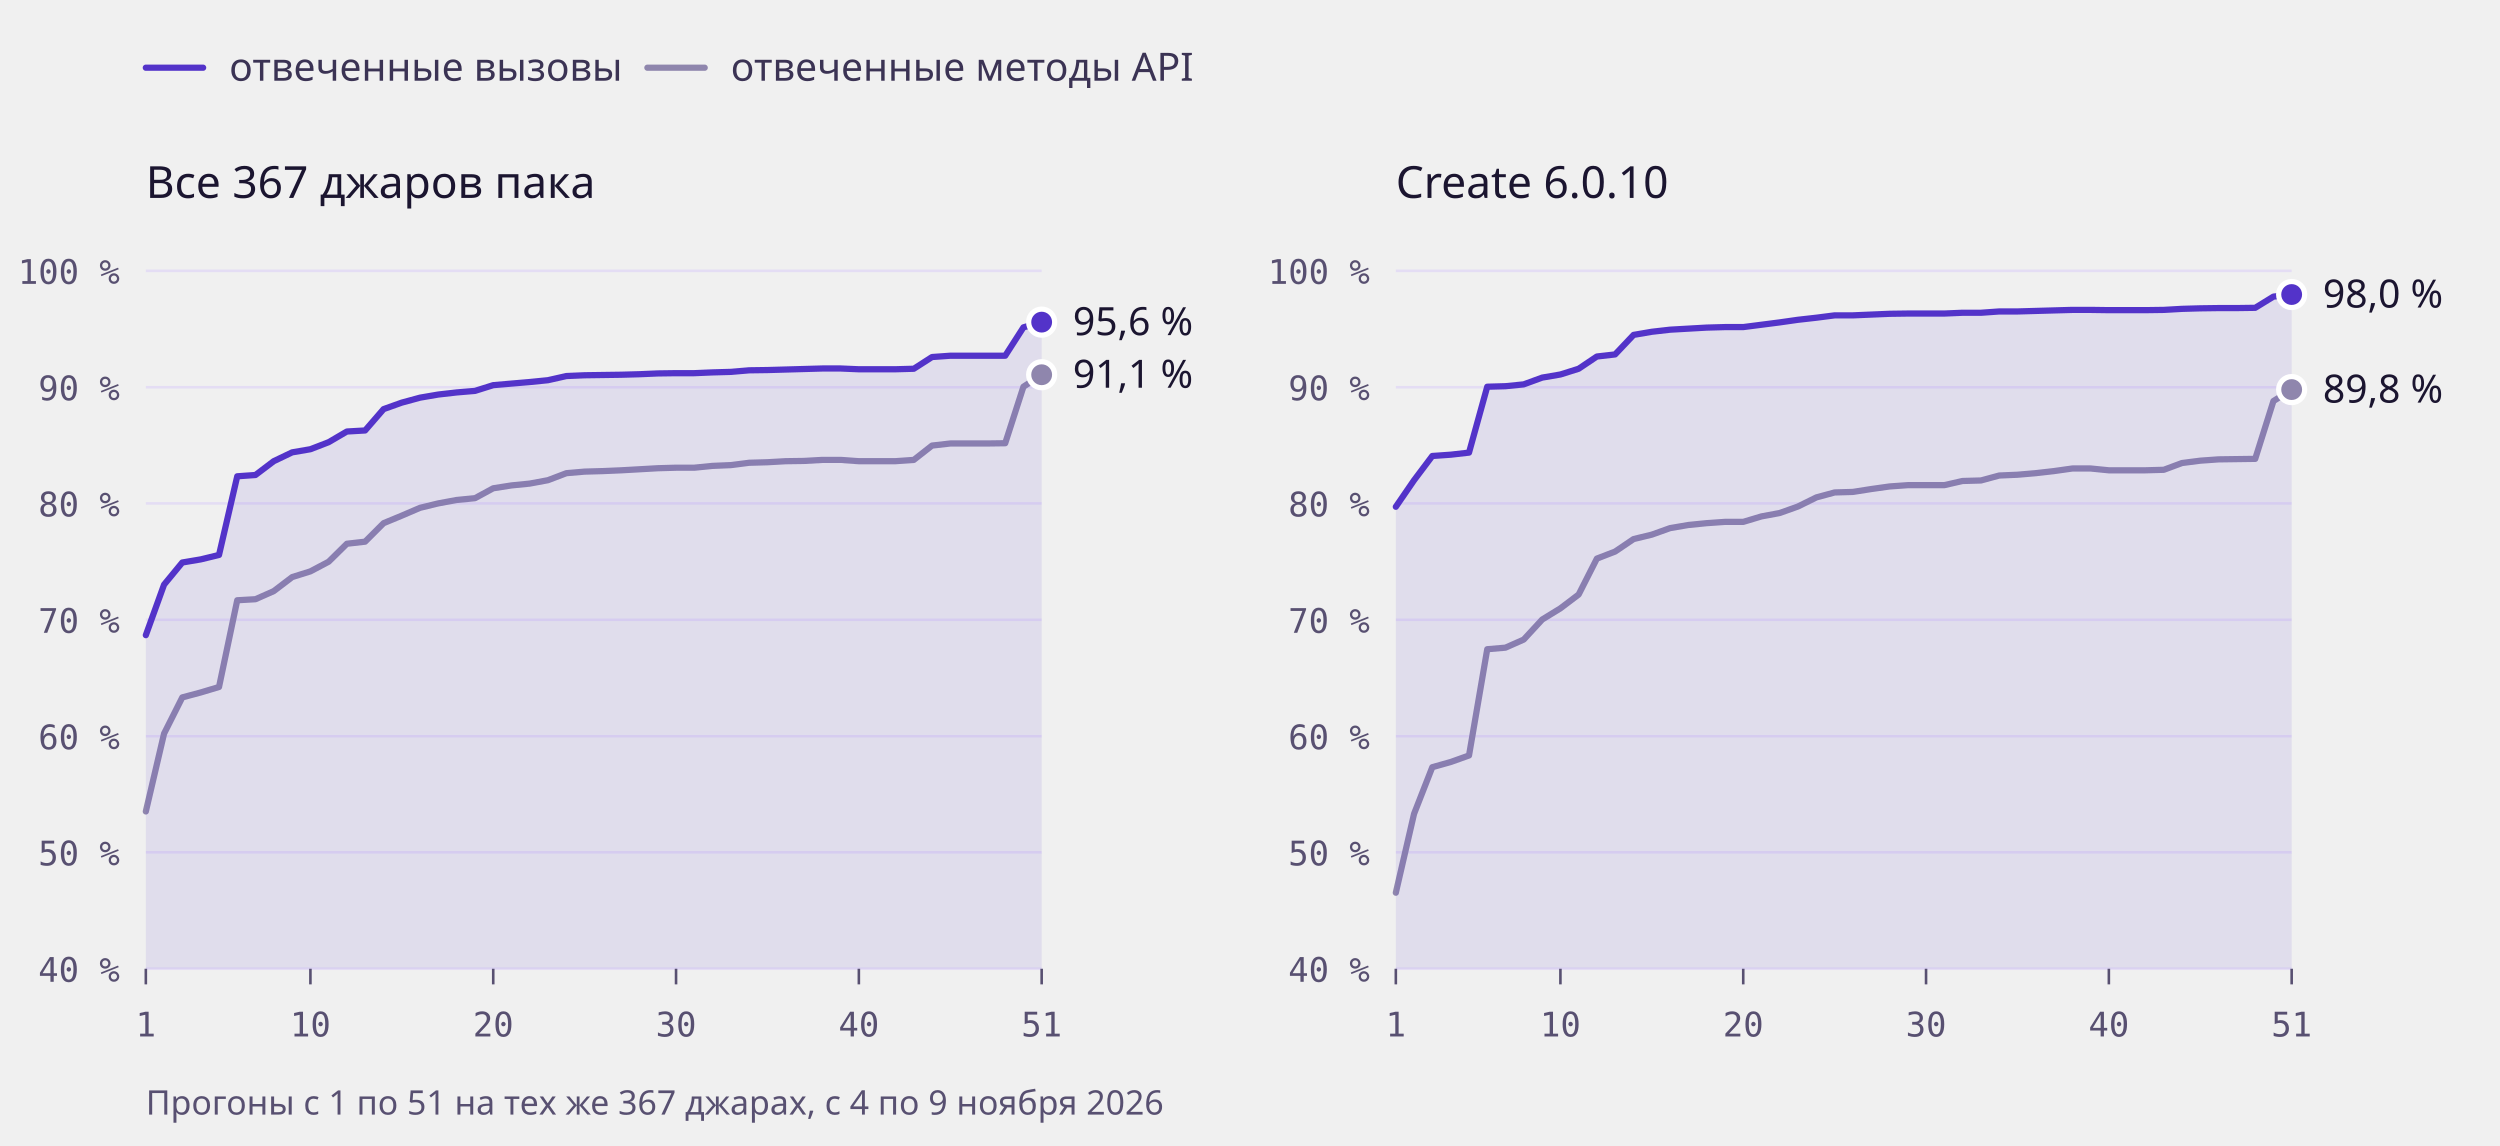
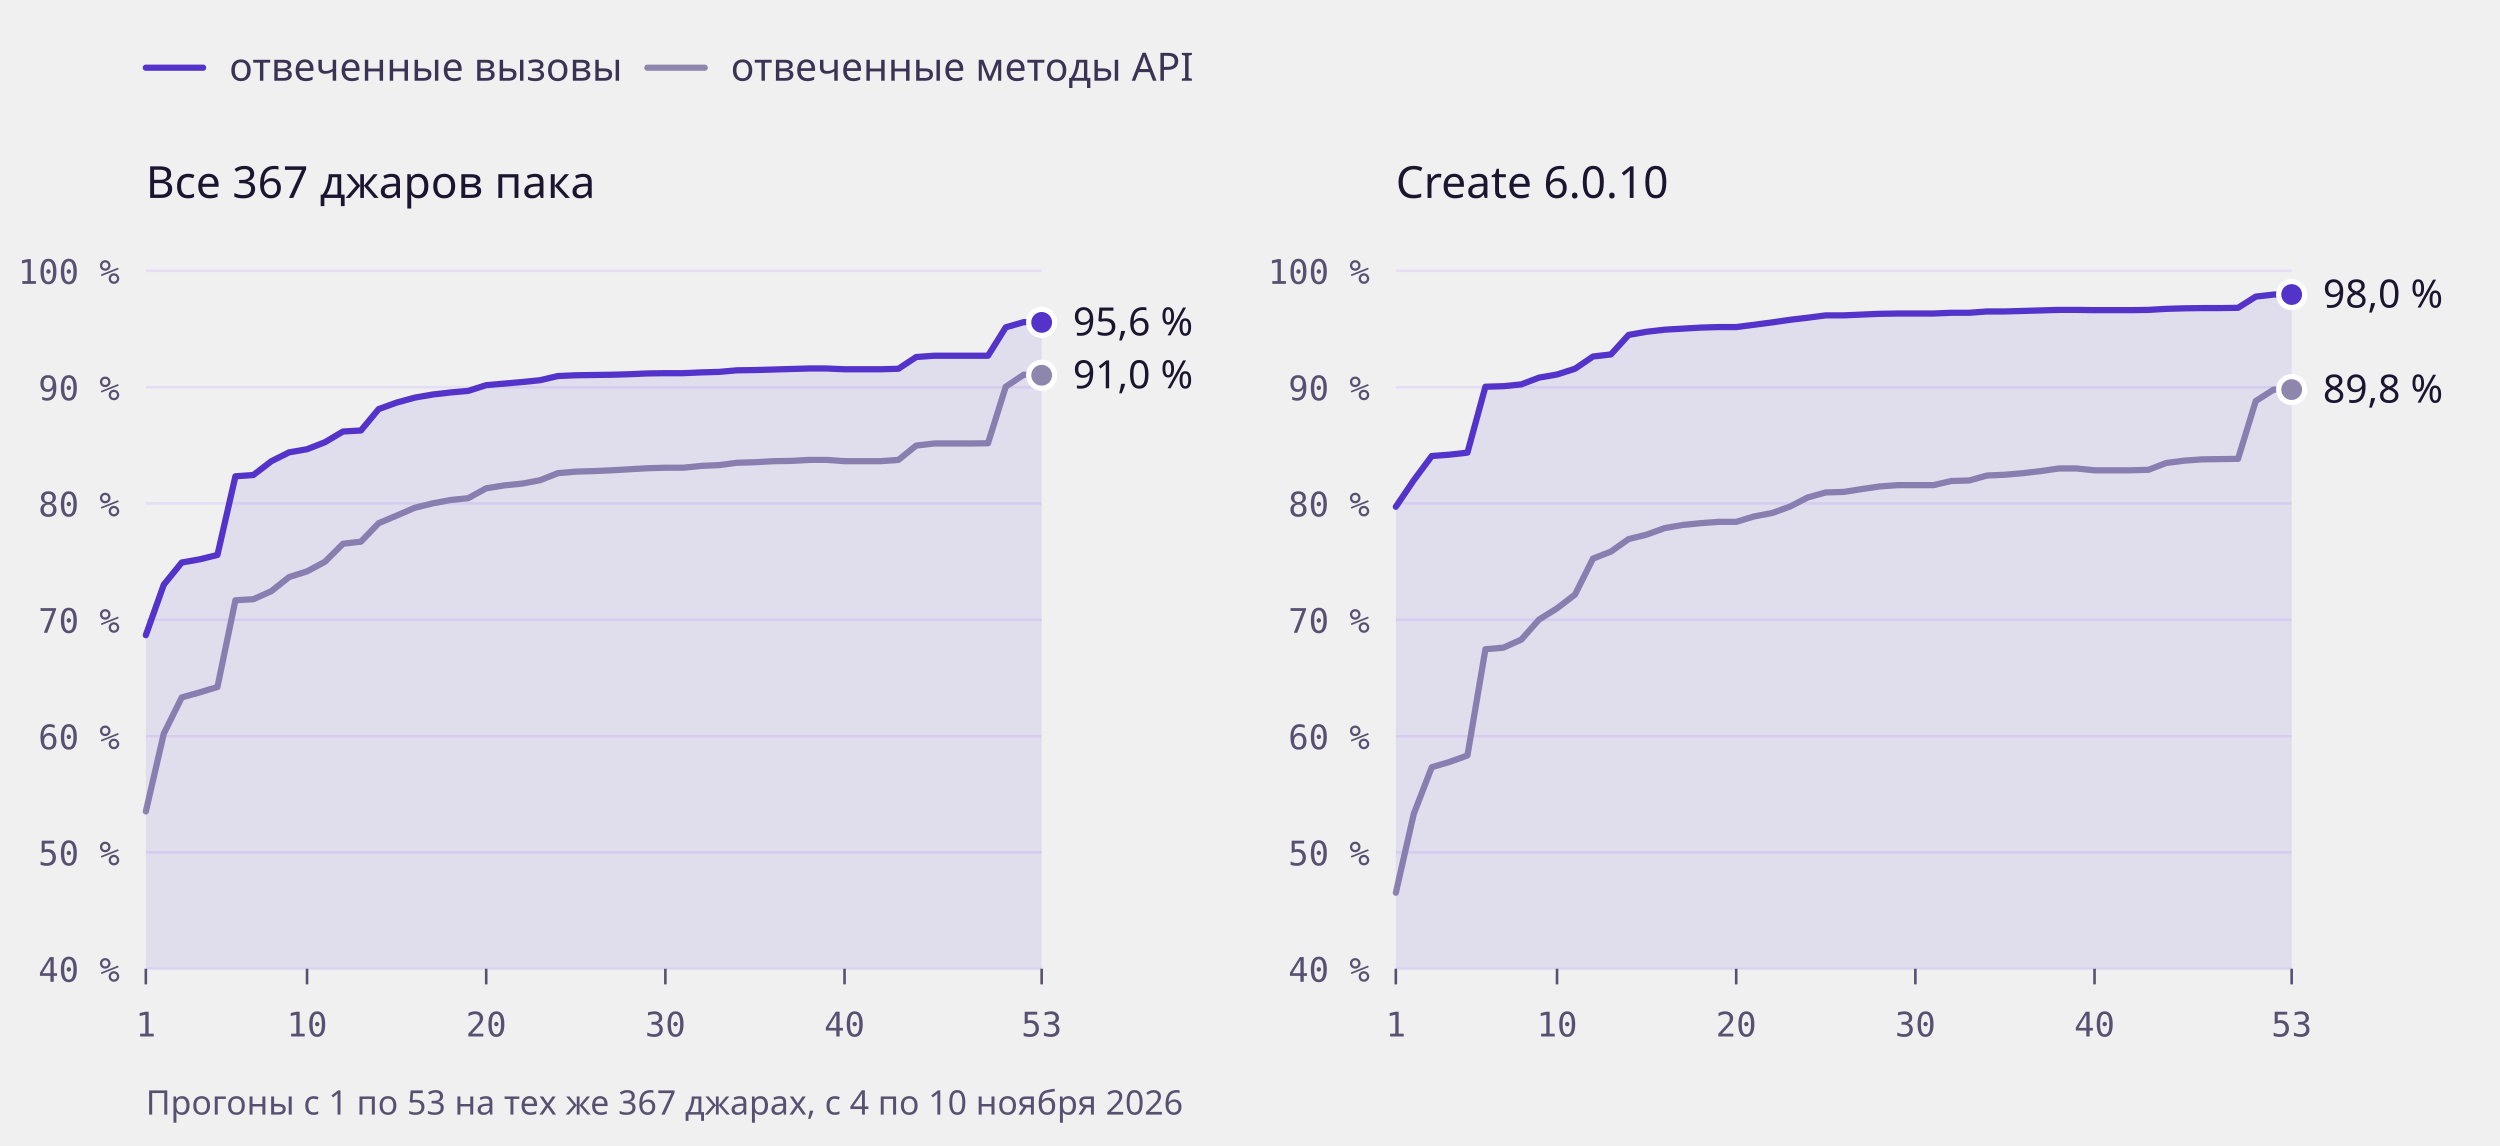
<svg xmlns="http://www.w3.org/2000/svg" viewBox="0 0 960 440" width="960" height="440" role="img" aria-labelledby="t d">
  <line x1="56" y1="26" x2="78" y2="26" stroke="#5333c9" stroke-width="2.4" stroke-linecap="round" />
  <text x="88.0" y="31.0" font-family="'HZ Geist', sans-serif" font-weight="400" font-size="15" fill="#3b3354">отвеченные вызовы</text>
  <line x1="248.6" y1="26" x2="270.6" y2="26" stroke="#8f86ad" stroke-width="2.4" stroke-linecap="round" />
  <text x="280.6" y="31.0" font-family="'HZ Geist', sans-serif" font-weight="400" font-size="15" fill="#3b3354">отвеченные методы API</text>
  <text x="56.0" y="76.0" font-family="'HZ Geist Medium', sans-serif" font-weight="500" font-size="17" fill="#1b1530">Все 367 джаров пака</text>
  <line x1="56" y1="372.0" x2="400" y2="372.0" stroke="#e4ddf4" stroke-width="1" />
  <text x="46.0" y="377.0" font-family="'HZ Geist Mono', ui-monospace, monospace" font-weight="400" font-size="13" fill="#585071" text-anchor="end">40 %</text>
  <line x1="56" y1="327.3" x2="400" y2="327.3" stroke="#e4ddf4" stroke-width="1" />
  <text x="46.0" y="332.3" font-family="'HZ Geist Mono', ui-monospace, monospace" font-weight="400" font-size="13" fill="#585071" text-anchor="end">50 %</text>
  <line x1="56" y1="282.7" x2="400" y2="282.7" stroke="#e4ddf4" stroke-width="1" />
  <text x="46.0" y="287.7" font-family="'HZ Geist Mono', ui-monospace, monospace" font-weight="400" font-size="13" fill="#585071" text-anchor="end">60 %</text>
  <line x1="56" y1="238.0" x2="400" y2="238.0" stroke="#e4ddf4" stroke-width="1" />
  <text x="46.0" y="243.0" font-family="'HZ Geist Mono', ui-monospace, monospace" font-weight="400" font-size="13" fill="#585071" text-anchor="end">70 %</text>
  <line x1="56" y1="193.3" x2="400" y2="193.3" stroke="#e4ddf4" stroke-width="1" />
  <text x="46.0" y="198.3" font-family="'HZ Geist Mono', ui-monospace, monospace" font-weight="400" font-size="13" fill="#585071" text-anchor="end">80 %</text>
  <line x1="56" y1="148.7" x2="400" y2="148.7" stroke="#e4ddf4" stroke-width="1" />
  <text x="46.0" y="153.7" font-family="'HZ Geist Mono', ui-monospace, monospace" font-weight="400" font-size="13" fill="#585071" text-anchor="end">90 %</text>
  <line x1="56" y1="104.0" x2="400" y2="104.0" stroke="#e4ddf4" stroke-width="1" />
  <text x="46.0" y="109.0" font-family="'HZ Geist Mono', ui-monospace, monospace" font-weight="400" font-size="13" fill="#585071" text-anchor="end">100 %</text>
  <line x1="56.0" y1="372" x2="56.0" y2="378" stroke="#585071" stroke-width="1" />
  <text x="56.0" y="398.0" font-family="'HZ Geist Mono', ui-monospace, monospace" font-weight="400" font-size="13" fill="#585071" text-anchor="middle">1</text>
-   <line x1="119.2" y1="372" x2="119.2" y2="378" stroke="#585071" stroke-width="1" />
-   <text x="119.2" y="398.0" font-family="'HZ Geist Mono', ui-monospace, monospace" font-weight="400" font-size="13" fill="#585071" text-anchor="middle">10</text>
-   <line x1="189.4" y1="372" x2="189.4" y2="378" stroke="#585071" stroke-width="1" />
-   <text x="189.4" y="398.0" font-family="'HZ Geist Mono', ui-monospace, monospace" font-weight="400" font-size="13" fill="#585071" text-anchor="middle">20</text>
-   <line x1="259.6" y1="372" x2="259.6" y2="378" stroke="#585071" stroke-width="1" />
-   <text x="259.6" y="398.0" font-family="'HZ Geist Mono', ui-monospace, monospace" font-weight="400" font-size="13" fill="#585071" text-anchor="middle">30</text>
-   <line x1="329.8" y1="372" x2="329.8" y2="378" stroke="#585071" stroke-width="1" />
-   <text x="329.8" y="398.0" font-family="'HZ Geist Mono', ui-monospace, monospace" font-weight="400" font-size="13" fill="#585071" text-anchor="middle">40</text>
+   <line x1="117.9" y1="372" x2="117.9" y2="378" stroke="#585071" stroke-width="1" />
+   <text x="117.9" y="398.0" font-family="'HZ Geist Mono', ui-monospace, monospace" font-weight="400" font-size="13" fill="#585071" text-anchor="middle">10</text>
+   <line x1="186.7" y1="372" x2="186.7" y2="378" stroke="#585071" stroke-width="1" />
+   <text x="186.7" y="398.0" font-family="'HZ Geist Mono', ui-monospace, monospace" font-weight="400" font-size="13" fill="#585071" text-anchor="middle">20</text>
+   <line x1="255.5" y1="372" x2="255.5" y2="378" stroke="#585071" stroke-width="1" />
+   <text x="255.5" y="398.0" font-family="'HZ Geist Mono', ui-monospace, monospace" font-weight="400" font-size="13" fill="#585071" text-anchor="middle">30</text>
+   <line x1="324.3" y1="372" x2="324.3" y2="378" stroke="#585071" stroke-width="1" />
+   <text x="324.3" y="398.0" font-family="'HZ Geist Mono', ui-monospace, monospace" font-weight="400" font-size="13" fill="#585071" text-anchor="middle">40</text>
  <line x1="400.0" y1="372" x2="400.0" y2="378" stroke="#585071" stroke-width="1" />
-   <text x="400.0" y="398.0" font-family="'HZ Geist Mono', ui-monospace, monospace" font-weight="400" font-size="13" fill="#585071" text-anchor="middle">51</text>
-   <polyline points="56.0,311.6 63.0,281.7 70.0,267.8 77.1,265.9 84.1,263.8 91.1,230.5 98.1,230.1 105.1,227.0 112.2,221.6 119.2,219.4 126.2,215.7 133.2,208.8 140.2,208.0 147.3,200.9 154.3,198.0 161.3,195.0 168.3,193.3 175.3,192.0 182.4,191.3 189.4,187.5 196.4,186.4 203.4,185.7 210.4,184.4 217.5,181.7 224.5,181.1 231.5,180.9 238.5,180.6 245.6,180.2 252.6,179.8 259.6,179.6 266.6,179.6 273.6,178.9 280.7,178.6 287.7,177.7 294.7,177.5 301.7,177.1 308.7,177.0 315.8,176.6 322.8,176.6 329.8,177.1 336.8,177.1 343.8,177.1 350.9,176.6 357.9,171.1 364.9,170.3 371.9,170.3 378.9,170.3 386.0,170.2 393.0,148.5 400.0,143.9" fill="none" stroke="#8f86ad" stroke-width="2.4" stroke-linejoin="round" stroke-linecap="round" />
-   <path d="M56.0,372 L56.0,243.9 L63.0,224.5 L70.0,216.0 L77.1,214.8 L84.1,213.1 L91.1,182.9 L98.1,182.4 L105.1,177.1 L112.2,173.7 L119.2,172.5 L126.2,169.8 L133.2,165.7 L140.2,165.3 L147.3,157.1 L154.3,154.6 L161.3,152.7 L168.3,151.5 L175.3,150.7 L182.4,150.1 L189.4,147.9 L196.4,147.3 L203.4,146.7 L210.4,146.0 L217.5,144.4 L224.5,144.1 L231.5,144.0 L238.5,143.9 L245.6,143.7 L252.6,143.4 L259.6,143.3 L266.6,143.3 L273.6,143.0 L280.7,142.8 L287.7,142.2 L294.7,142.1 L301.7,141.9 L308.7,141.7 L315.8,141.5 L322.8,141.5 L329.8,141.8 L336.8,141.8 L343.8,141.8 L350.9,141.6 L357.9,137.1 L364.9,136.6 L371.9,136.6 L378.9,136.6 L386.0,136.6 L393.0,125.7 L400.0,123.7 L400.0,372 Z" fill="#5333c9" opacity="0.1" />
-   <polyline points="56.0,243.9 63.0,224.5 70.0,216.0 77.1,214.8 84.1,213.1 91.1,182.9 98.1,182.4 105.1,177.1 112.2,173.7 119.2,172.5 126.2,169.8 133.2,165.7 140.2,165.3 147.3,157.1 154.3,154.6 161.3,152.7 168.3,151.5 175.3,150.7 182.4,150.1 189.4,147.9 196.4,147.3 203.4,146.7 210.4,146.0 217.5,144.4 224.5,144.1 231.5,144.0 238.5,143.9 245.6,143.7 252.6,143.4 259.6,143.3 266.6,143.3 273.6,143.0 280.7,142.8 287.7,142.2 294.7,142.1 301.7,141.9 308.7,141.7 315.8,141.5 322.8,141.5 329.8,141.8 336.8,141.8 343.8,141.8 350.9,141.6 357.9,137.1 364.9,136.6 371.9,136.6 378.9,136.6 386.0,136.6 393.0,125.7 400.0,123.7" fill="none" stroke="#5333c9" stroke-width="2.4" stroke-linejoin="round" stroke-linecap="round" />
-   <circle cx="400.0" cy="123.7" r="5" fill="#5333c9" stroke="#ffffff" stroke-width="2" />
-   <circle cx="400.0" cy="143.9" r="5" fill="#8f86ad" stroke="#ffffff" stroke-width="2" />
-   <text x="412.0" y="128.7" font-family="'HZ Geist Medium', sans-serif" font-weight="500" font-size="15" fill="#1b1530">95,6 %</text>
-   <text x="412.0" y="148.9" font-family="'HZ Geist Medium', sans-serif" font-weight="500" font-size="15" fill="#1b1530">91,1 %</text>
+   <text x="400.0" y="398.0" font-family="'HZ Geist Mono', ui-monospace, monospace" font-weight="400" font-size="13" fill="#585071" text-anchor="middle">53</text>
+   <polyline points="56.0,311.6 62.9,281.7 69.8,267.8 76.6,265.9 83.5,263.8 90.4,230.5 97.3,230.1 104.2,227.0 111.0,221.6 117.9,219.4 124.8,215.7 131.7,208.8 138.6,208.0 145.4,200.9 152.3,198.0 159.2,195.0 166.1,193.3 173.0,192.0 179.8,191.3 186.7,187.5 193.6,186.4 200.5,185.7 207.4,184.4 214.2,181.7 221.1,181.1 228.0,180.9 234.9,180.6 241.8,180.2 248.6,179.8 255.5,179.6 262.4,179.6 269.3,178.9 276.2,178.6 283.0,177.7 289.9,177.5 296.8,177.1 303.7,177.0 310.6,176.6 317.4,176.6 324.3,177.1 331.2,177.1 338.1,177.1 345.0,176.6 351.8,171.1 358.7,170.3 365.6,170.3 372.5,170.3 379.4,170.2 386.2,148.5 393.1,143.9 400.0,144.1" fill="none" stroke="#8f86ad" stroke-width="2.4" stroke-linejoin="round" stroke-linecap="round" />
+   <path d="M56.0,372 L56.0,243.9 L62.9,224.5 L69.8,216.0 L76.6,214.8 L83.5,213.1 L90.4,182.9 L97.3,182.4 L104.2,177.1 L111.0,173.7 L117.9,172.5 L124.8,169.8 L131.7,165.7 L138.6,165.3 L145.4,157.1 L152.3,154.6 L159.2,152.7 L166.1,151.5 L173.0,150.7 L179.8,150.1 L186.7,147.9 L193.6,147.3 L200.5,146.7 L207.4,146.0 L214.2,144.4 L221.1,144.1 L228.0,144.0 L234.9,143.9 L241.8,143.7 L248.6,143.4 L255.5,143.3 L262.4,143.3 L269.3,143.0 L276.2,142.8 L283.0,142.2 L289.9,142.1 L296.8,141.9 L303.7,141.7 L310.6,141.5 L317.4,141.5 L324.3,141.8 L331.2,141.8 L338.1,141.8 L345.0,141.6 L351.8,137.1 L358.7,136.6 L365.6,136.6 L372.5,136.6 L379.4,136.6 L386.2,125.7 L393.1,123.7 L400.0,123.8 L400.0,372 Z" fill="#5333c9" opacity="0.1" />
+   <polyline points="56.0,243.9 62.9,224.5 69.8,216.0 76.6,214.8 83.5,213.1 90.4,182.9 97.3,182.4 104.2,177.1 111.0,173.7 117.9,172.5 124.8,169.8 131.7,165.7 138.6,165.3 145.4,157.1 152.3,154.6 159.2,152.7 166.1,151.5 173.0,150.7 179.8,150.1 186.7,147.9 193.6,147.3 200.5,146.7 207.4,146.0 214.2,144.4 221.1,144.1 228.0,144.0 234.9,143.9 241.8,143.7 248.6,143.4 255.5,143.3 262.4,143.3 269.3,143.0 276.2,142.8 283.0,142.2 289.9,142.1 296.8,141.9 303.7,141.7 310.6,141.5 317.4,141.5 324.3,141.8 331.2,141.8 338.1,141.8 345.0,141.6 351.8,137.1 358.7,136.6 365.6,136.6 372.5,136.6 379.4,136.6 386.2,125.7 393.1,123.7 400.0,123.8" fill="none" stroke="#5333c9" stroke-width="2.4" stroke-linejoin="round" stroke-linecap="round" />
+   <circle cx="400.0" cy="123.8" r="5" fill="#5333c9" stroke="#ffffff" stroke-width="2" />
+   <circle cx="400.0" cy="144.1" r="5" fill="#8f86ad" stroke="#ffffff" stroke-width="2" />
+   <text x="412.0" y="128.8" font-family="'HZ Geist Medium', sans-serif" font-weight="500" font-size="15" fill="#1b1530">95,6 %</text>
+   <text x="412.0" y="149.1" font-family="'HZ Geist Medium', sans-serif" font-weight="500" font-size="15" fill="#1b1530">91,0 %</text>
  <text x="536.0" y="76.0" font-family="'HZ Geist Medium', sans-serif" font-weight="500" font-size="17" fill="#1b1530">Create 6.0.10</text>
  <line x1="536" y1="372.0" x2="880" y2="372.0" stroke="#e4ddf4" stroke-width="1" />
  <text x="526.0" y="377.0" font-family="'HZ Geist Mono', ui-monospace, monospace" font-weight="400" font-size="13" fill="#585071" text-anchor="end">40 %</text>
  <line x1="536" y1="327.3" x2="880" y2="327.3" stroke="#e4ddf4" stroke-width="1" />
  <text x="526.0" y="332.3" font-family="'HZ Geist Mono', ui-monospace, monospace" font-weight="400" font-size="13" fill="#585071" text-anchor="end">50 %</text>
  <line x1="536" y1="282.7" x2="880" y2="282.7" stroke="#e4ddf4" stroke-width="1" />
  <text x="526.0" y="287.7" font-family="'HZ Geist Mono', ui-monospace, monospace" font-weight="400" font-size="13" fill="#585071" text-anchor="end">60 %</text>
  <line x1="536" y1="238.0" x2="880" y2="238.0" stroke="#e4ddf4" stroke-width="1" />
  <text x="526.0" y="243.0" font-family="'HZ Geist Mono', ui-monospace, monospace" font-weight="400" font-size="13" fill="#585071" text-anchor="end">70 %</text>
  <line x1="536" y1="193.3" x2="880" y2="193.3" stroke="#e4ddf4" stroke-width="1" />
  <text x="526.0" y="198.3" font-family="'HZ Geist Mono', ui-monospace, monospace" font-weight="400" font-size="13" fill="#585071" text-anchor="end">80 %</text>
  <line x1="536" y1="148.7" x2="880" y2="148.7" stroke="#e4ddf4" stroke-width="1" />
  <text x="526.0" y="153.7" font-family="'HZ Geist Mono', ui-monospace, monospace" font-weight="400" font-size="13" fill="#585071" text-anchor="end">90 %</text>
  <line x1="536" y1="104.0" x2="880" y2="104.0" stroke="#e4ddf4" stroke-width="1" />
  <text x="526.0" y="109.0" font-family="'HZ Geist Mono', ui-monospace, monospace" font-weight="400" font-size="13" fill="#585071" text-anchor="end">100 %</text>
  <line x1="536.0" y1="372" x2="536.0" y2="378" stroke="#585071" stroke-width="1" />
  <text x="536.0" y="398.0" font-family="'HZ Geist Mono', ui-monospace, monospace" font-weight="400" font-size="13" fill="#585071" text-anchor="middle">1</text>
-   <line x1="599.2" y1="372" x2="599.2" y2="378" stroke="#585071" stroke-width="1" />
-   <text x="599.2" y="398.0" font-family="'HZ Geist Mono', ui-monospace, monospace" font-weight="400" font-size="13" fill="#585071" text-anchor="middle">10</text>
-   <line x1="669.4" y1="372" x2="669.4" y2="378" stroke="#585071" stroke-width="1" />
-   <text x="669.4" y="398.0" font-family="'HZ Geist Mono', ui-monospace, monospace" font-weight="400" font-size="13" fill="#585071" text-anchor="middle">20</text>
-   <line x1="739.6" y1="372" x2="739.6" y2="378" stroke="#585071" stroke-width="1" />
-   <text x="739.6" y="398.0" font-family="'HZ Geist Mono', ui-monospace, monospace" font-weight="400" font-size="13" fill="#585071" text-anchor="middle">30</text>
-   <line x1="809.8" y1="372" x2="809.8" y2="378" stroke="#585071" stroke-width="1" />
-   <text x="809.8" y="398.0" font-family="'HZ Geist Mono', ui-monospace, monospace" font-weight="400" font-size="13" fill="#585071" text-anchor="middle">40</text>
+   <line x1="597.9" y1="372" x2="597.9" y2="378" stroke="#585071" stroke-width="1" />
+   <text x="597.9" y="398.0" font-family="'HZ Geist Mono', ui-monospace, monospace" font-weight="400" font-size="13" fill="#585071" text-anchor="middle">10</text>
+   <line x1="666.7" y1="372" x2="666.7" y2="378" stroke="#585071" stroke-width="1" />
+   <text x="666.7" y="398.0" font-family="'HZ Geist Mono', ui-monospace, monospace" font-weight="400" font-size="13" fill="#585071" text-anchor="middle">20</text>
+   <line x1="735.5" y1="372" x2="735.5" y2="378" stroke="#585071" stroke-width="1" />
+   <text x="735.5" y="398.0" font-family="'HZ Geist Mono', ui-monospace, monospace" font-weight="400" font-size="13" fill="#585071" text-anchor="middle">30</text>
+   <line x1="804.3" y1="372" x2="804.3" y2="378" stroke="#585071" stroke-width="1" />
+   <text x="804.3" y="398.0" font-family="'HZ Geist Mono', ui-monospace, monospace" font-weight="400" font-size="13" fill="#585071" text-anchor="middle">40</text>
  <line x1="880.0" y1="372" x2="880.0" y2="378" stroke="#585071" stroke-width="1" />
-   <text x="880.0" y="398.0" font-family="'HZ Geist Mono', ui-monospace, monospace" font-weight="400" font-size="13" fill="#585071" text-anchor="middle">51</text>
-   <polyline points="536.0,342.8 543.0,312.5 550.0,294.6 557.1,292.6 564.1,290.1 571.1,249.3 578.1,248.7 585.1,245.6 592.2,237.9 599.2,233.6 606.2,228.3 613.2,214.5 620.2,211.8 627.3,207.0 634.3,205.3 641.3,202.8 648.3,201.6 655.3,200.9 662.4,200.4 669.4,200.4 676.4,198.3 683.4,197.0 690.4,194.5 697.5,191.0 704.5,189.1 711.5,188.9 718.5,187.8 725.6,186.8 732.6,186.3 739.6,186.3 746.6,186.3 753.6,184.7 760.7,184.5 767.7,182.6 774.7,182.3 781.7,181.7 788.7,180.9 795.8,179.9 802.8,179.9 809.8,180.6 816.8,180.6 823.8,180.6 830.9,180.4 837.9,177.8 844.9,176.9 851.9,176.4 858.9,176.3 866.0,176.2 873.0,154.0 880.0,149.6" fill="none" stroke="#8f86ad" stroke-width="2.4" stroke-linejoin="round" stroke-linecap="round" />
-   <path d="M536.0,372 L536.0,194.6 L543.0,184.4 L550.0,175.1 L557.1,174.6 L564.1,173.8 L571.1,148.5 L578.1,148.3 L585.1,147.6 L592.2,145.0 L599.2,143.8 L606.2,141.6 L613.2,136.9 L620.2,136.1 L627.3,128.6 L634.3,127.4 L641.3,126.6 L648.3,126.2 L655.3,125.8 L662.4,125.6 L669.4,125.6 L676.4,124.7 L683.4,123.8 L690.4,122.8 L697.5,122.0 L704.5,121.1 L711.5,121.1 L718.5,120.8 L725.6,120.5 L732.6,120.4 L739.6,120.4 L746.6,120.4 L753.6,120.1 L760.7,120.1 L767.7,119.6 L774.7,119.6 L781.7,119.4 L788.7,119.2 L795.8,119.0 L802.8,119.0 L809.8,119.1 L816.8,119.1 L823.8,119.1 L830.9,119.0 L837.9,118.6 L844.9,118.4 L851.9,118.3 L858.9,118.3 L866.0,118.2 L873.0,113.9 L880.0,113.1 L880.0,372 Z" fill="#5333c9" opacity="0.1" />
-   <polyline points="536.0,194.6 543.0,184.4 550.0,175.1 557.1,174.6 564.1,173.8 571.1,148.5 578.1,148.3 585.1,147.6 592.2,145.0 599.2,143.8 606.2,141.6 613.2,136.9 620.2,136.1 627.3,128.6 634.3,127.4 641.3,126.6 648.3,126.2 655.3,125.8 662.4,125.6 669.4,125.6 676.4,124.7 683.4,123.8 690.4,122.8 697.5,122.0 704.5,121.1 711.5,121.1 718.5,120.8 725.6,120.5 732.6,120.4 739.6,120.4 746.6,120.4 753.6,120.1 760.7,120.1 767.7,119.6 774.7,119.6 781.7,119.4 788.7,119.2 795.8,119.0 802.8,119.0 809.8,119.1 816.8,119.1 823.8,119.1 830.9,119.0 837.9,118.6 844.9,118.4 851.9,118.3 858.9,118.3 866.0,118.2 873.0,113.9 880.0,113.1" fill="none" stroke="#5333c9" stroke-width="2.4" stroke-linejoin="round" stroke-linecap="round" />
+   <text x="880.0" y="398.0" font-family="'HZ Geist Mono', ui-monospace, monospace" font-weight="400" font-size="13" fill="#585071" text-anchor="middle">53</text>
+   <polyline points="536.0,342.8 542.9,312.5 549.8,294.6 556.6,292.6 563.5,290.1 570.4,249.3 577.3,248.7 584.2,245.6 591.0,237.9 597.9,233.6 604.8,228.3 611.7,214.5 618.6,211.8 625.4,207.0 632.3,205.3 639.2,202.8 646.1,201.6 653.0,200.9 659.8,200.4 666.7,200.4 673.6,198.3 680.5,197.0 687.4,194.5 694.2,191.0 701.1,189.1 708.0,188.9 714.9,187.8 721.8,186.8 728.6,186.3 735.5,186.3 742.4,186.3 749.3,184.7 756.2,184.5 763.0,182.6 769.9,182.3 776.8,181.7 783.7,180.9 790.6,179.9 797.4,179.9 804.3,180.6 811.2,180.6 818.1,180.6 825.0,180.4 831.8,177.8 838.7,176.9 845.6,176.4 852.5,176.3 859.4,176.2 866.2,154.0 873.1,149.6 880.0,149.6" fill="none" stroke="#8f86ad" stroke-width="2.4" stroke-linejoin="round" stroke-linecap="round" />
+   <path d="M536.0,372 L536.0,194.6 L542.9,184.4 L549.8,175.1 L556.6,174.6 L563.5,173.8 L570.4,148.5 L577.3,148.3 L584.2,147.6 L591.0,145.0 L597.9,143.8 L604.8,141.6 L611.7,136.9 L618.6,136.1 L625.4,128.6 L632.3,127.4 L639.2,126.6 L646.1,126.2 L653.0,125.8 L659.8,125.6 L666.7,125.6 L673.6,124.7 L680.5,123.8 L687.4,122.8 L694.2,122.0 L701.1,121.1 L708.0,121.1 L714.9,120.8 L721.8,120.5 L728.6,120.4 L735.5,120.4 L742.4,120.4 L749.3,120.1 L756.2,120.1 L763.0,119.6 L769.9,119.6 L776.8,119.4 L783.7,119.2 L790.6,119.0 L797.4,119.0 L804.3,119.1 L811.2,119.1 L818.1,119.1 L825.0,119.0 L831.8,118.6 L838.7,118.4 L845.6,118.3 L852.5,118.3 L859.4,118.2 L866.2,113.9 L873.1,113.1 L880.0,113.1 L880.0,372 Z" fill="#5333c9" opacity="0.1" />
+   <polyline points="536.0,194.6 542.9,184.4 549.8,175.1 556.6,174.6 563.5,173.8 570.4,148.5 577.3,148.3 584.2,147.6 591.0,145.0 597.9,143.8 604.8,141.6 611.7,136.9 618.6,136.1 625.4,128.6 632.3,127.4 639.2,126.6 646.1,126.2 653.0,125.8 659.8,125.6 666.7,125.6 673.6,124.7 680.5,123.8 687.4,122.8 694.2,122.0 701.1,121.1 708.0,121.1 714.9,120.8 721.8,120.5 728.6,120.4 735.5,120.4 742.4,120.4 749.3,120.1 756.2,120.1 763.0,119.6 769.9,119.6 776.8,119.4 783.7,119.2 790.6,119.0 797.4,119.0 804.3,119.1 811.2,119.1 818.1,119.1 825.0,119.0 831.8,118.6 838.7,118.4 845.6,118.3 852.5,118.3 859.4,118.2 866.2,113.9 873.1,113.1 880.0,113.1" fill="none" stroke="#5333c9" stroke-width="2.4" stroke-linejoin="round" stroke-linecap="round" />
  <circle cx="880.0" cy="113.1" r="5" fill="#5333c9" stroke="#ffffff" stroke-width="2" />
  <circle cx="880.0" cy="149.6" r="5" fill="#8f86ad" stroke="#ffffff" stroke-width="2" />
  <text x="892.0" y="118.1" font-family="'HZ Geist Medium', sans-serif" font-weight="500" font-size="15" fill="#1b1530">98,0 %</text>
  <text x="892.0" y="154.6" font-family="'HZ Geist Medium', sans-serif" font-weight="500" font-size="15" fill="#1b1530">89,8 %</text>
-   <text x="56.0" y="428.0" font-family="'HZ Geist', sans-serif" font-weight="400" font-size="13" fill="#585071">Прогоны с 1 по 51 на тех же 367 джарах, с 4 по 9 ноября 2026</text>
+   <text x="56.0" y="428.0" font-family="'HZ Geist', sans-serif" font-weight="400" font-size="13" fill="#585071">Прогоны с 1 по 53 на тех же 367 джарах, с 4 по 10 ноября 2026</text>
</svg>
